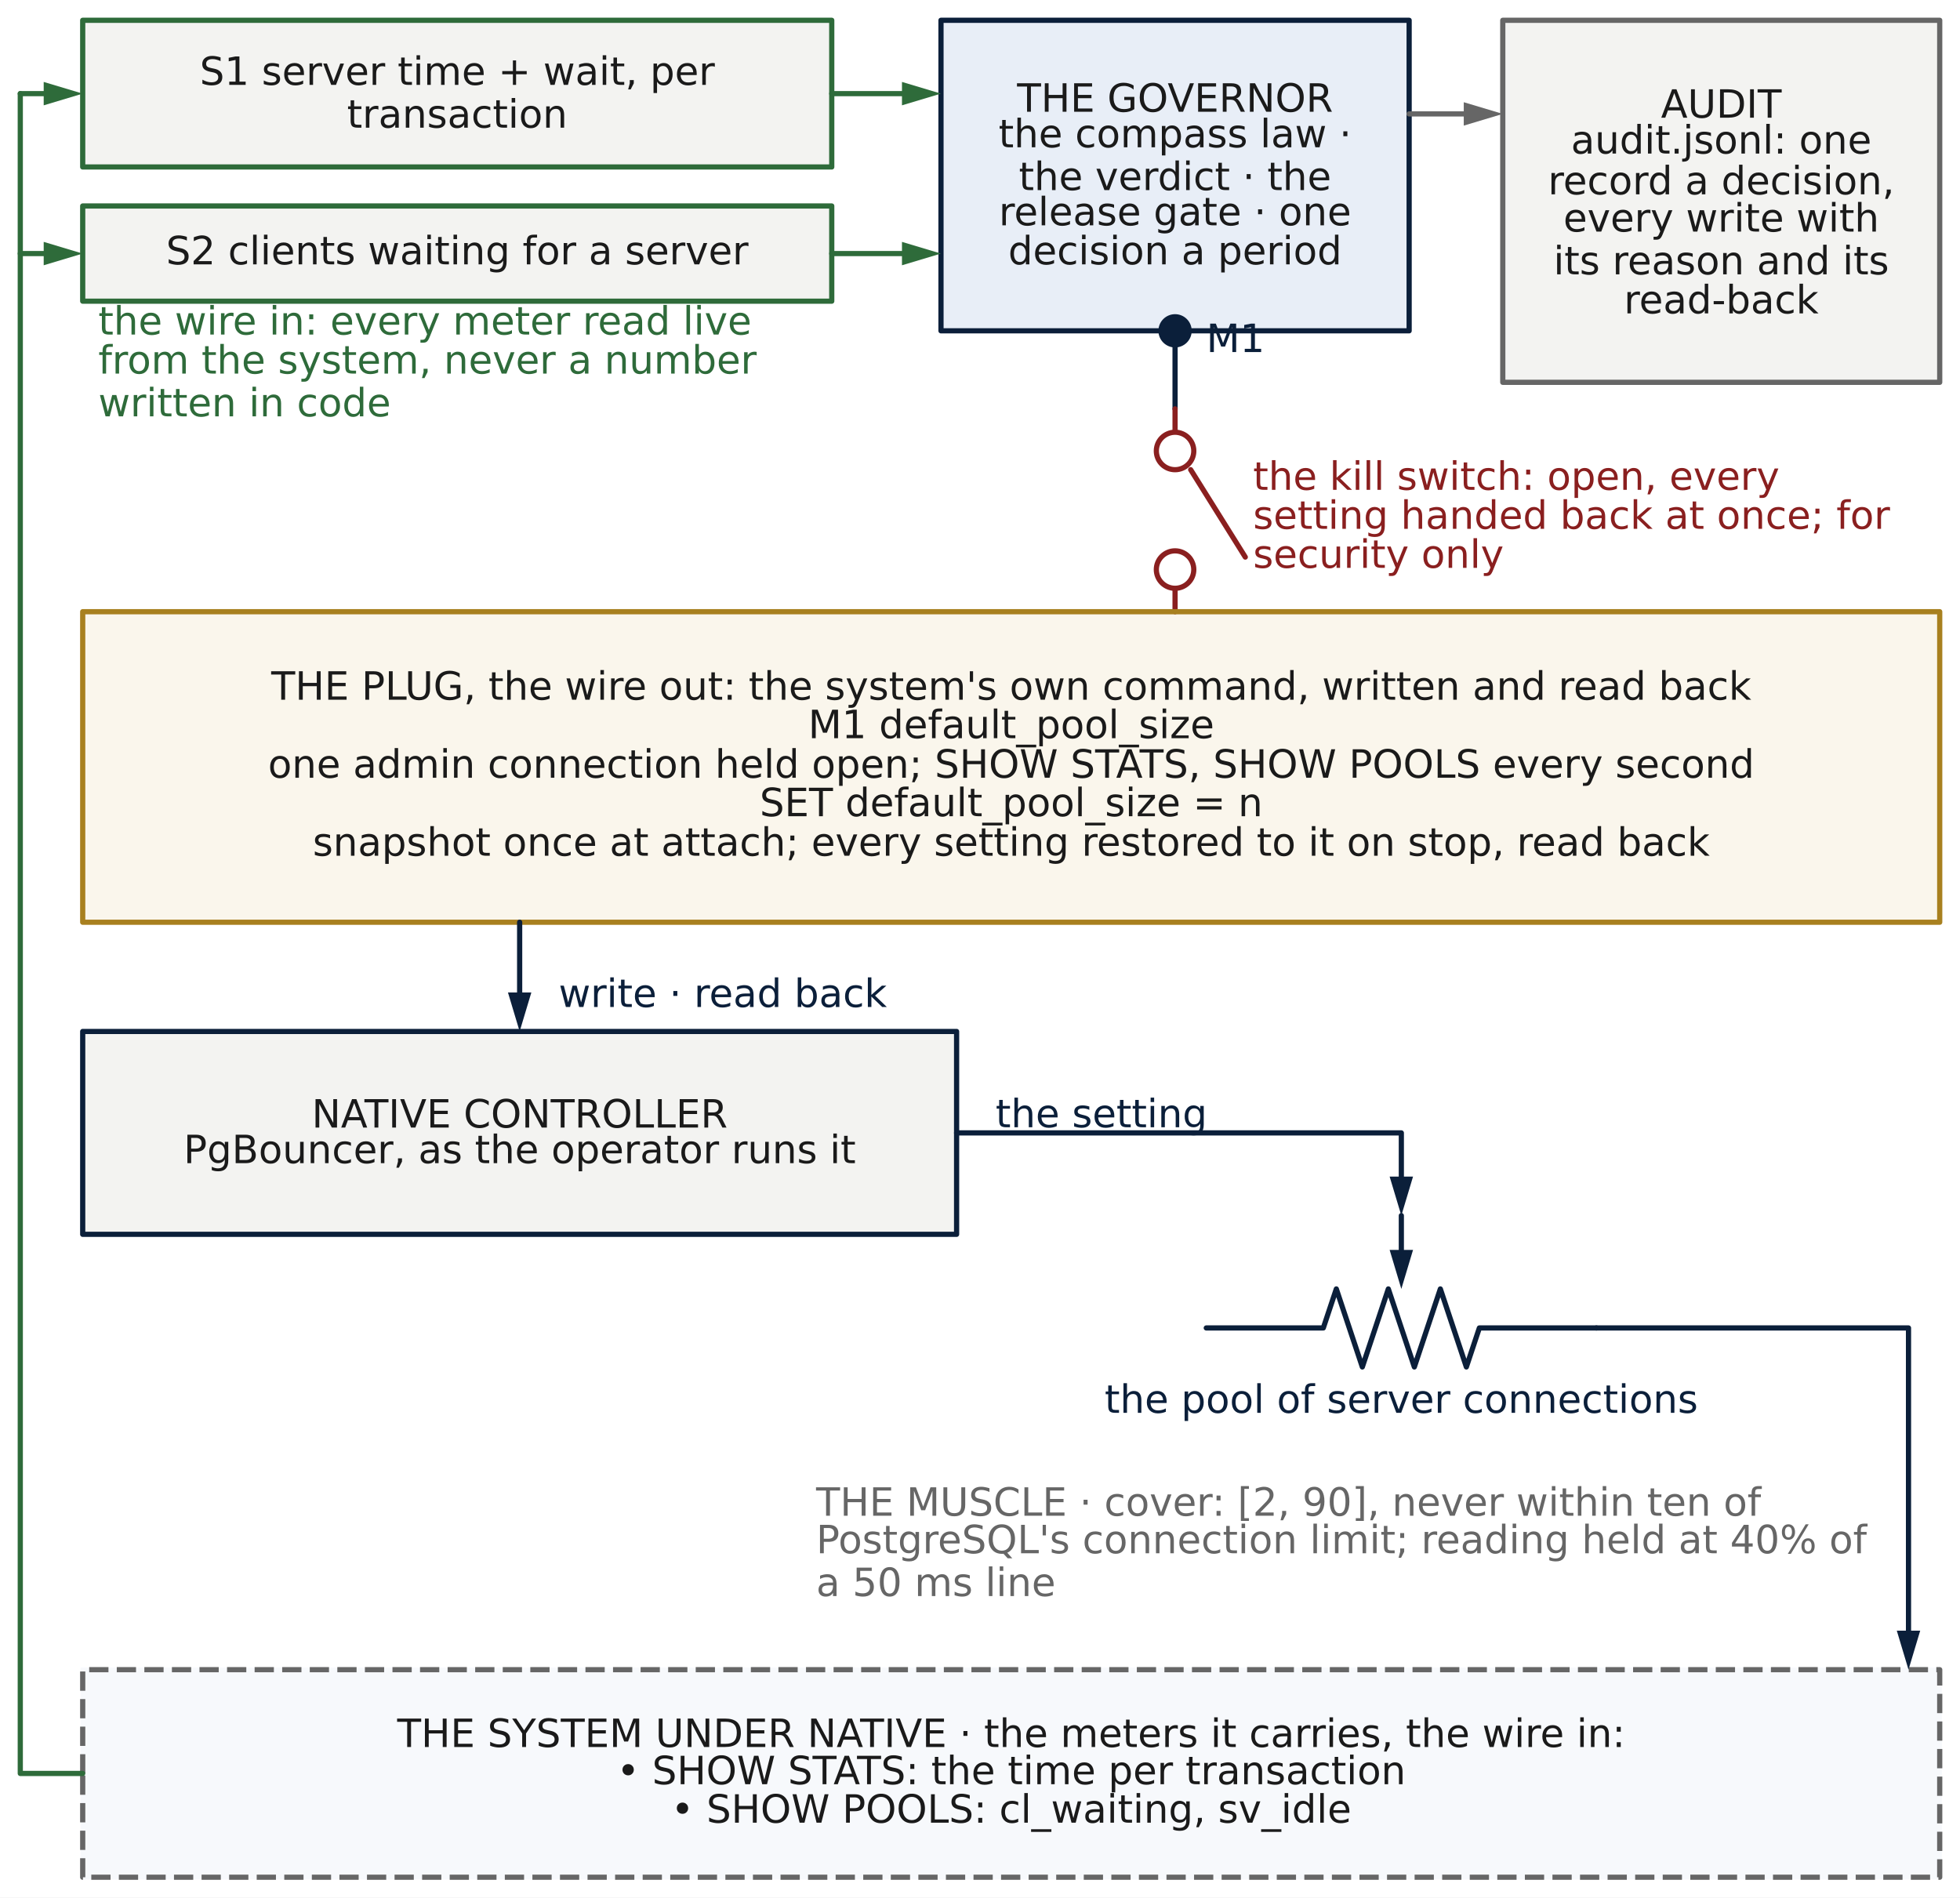
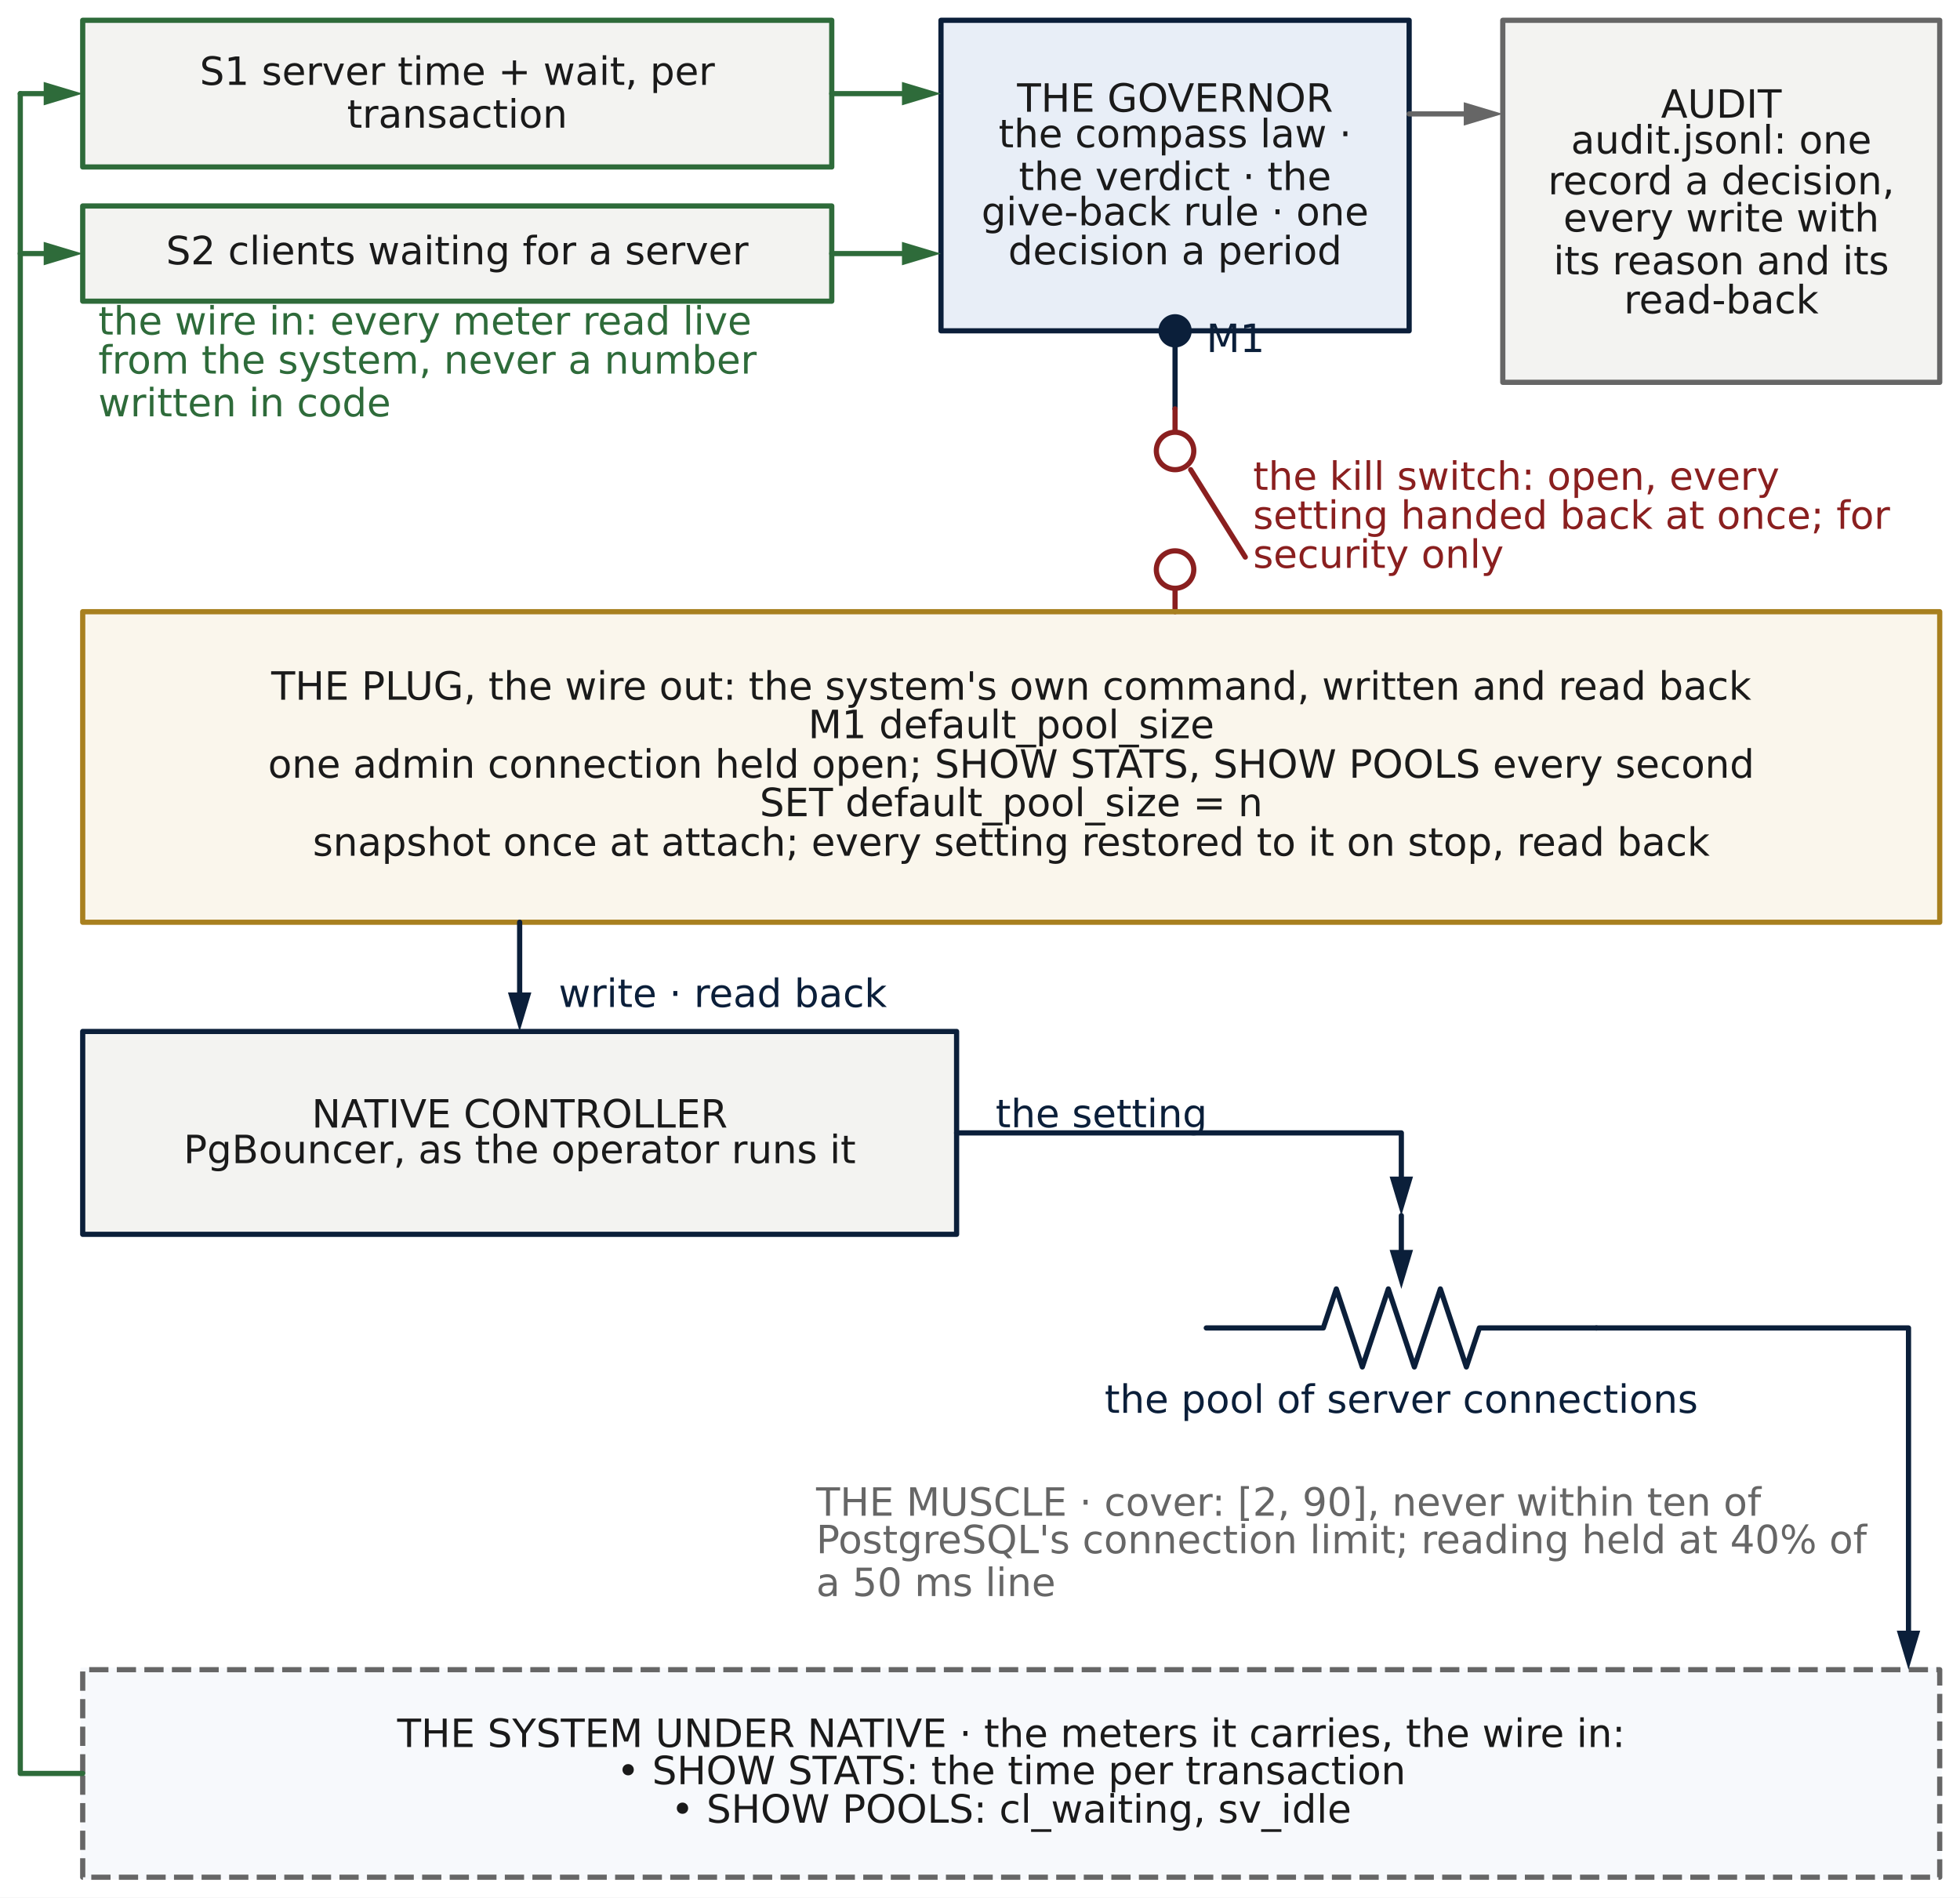
<svg xmlns="http://www.w3.org/2000/svg" width="452.16pt" height="437.76pt" viewBox="0 0 452.16 437.76" version="1.1">
  <defs>
    <style type="text/css">*{stroke-linejoin: round; stroke-linecap: butt}</style>
  </defs>
  <g id="figure_1">
    <g id="patch_1">
      <path d="M 0 437.76  L 452.16 437.76  L 452.16 0  L 0 0  z " style="fill: #ffffff" />
    </g>
    <g id="axes_1">
      <g id="patch_2">
-         <path d="M 217.08 40.5  L 217.08 4.68  L 325.08 4.68  L 325.08 76.32  L 217.08 76.32  z " clip-path="url(#pb3f2cc7c75)" style="fill: #e8eef7; stroke: #e8eef7; stroke-linejoin: miter" />
+         <path d="M 217.08 40.5  L 217.08 4.68  L 325.08 4.68  L 325.08 76.32  L 217.08 76.32  z " clip-path="url(#p08aeda84f5)" style="fill: #e8eef7; stroke: #e8eef7; stroke-linejoin: miter" />
      </g>
      <g id="patch_3">
-         <path d="M 19.08 21.6  L 19.08 4.68  L 191.88 4.68  L 191.88 38.52  L 19.08 38.52  z " clip-path="url(#pb3f2cc7c75)" style="fill: #f3f3f1; stroke: #f3f3f1; stroke-linejoin: miter" />
+         <path d="M 19.08 21.6  L 19.08 4.68  L 191.88 4.68  L 191.88 38.52  L 19.08 38.52  z " clip-path="url(#p08aeda84f5)" style="fill: #f3f3f1; stroke: #f3f3f1; stroke-linejoin: miter" />
      </g>
      <g id="patch_4">
-         <path d="M 19.08 58.5  L 19.08 47.52  L 191.88 47.52  L 191.88 69.48  L 19.08 69.48  z " clip-path="url(#pb3f2cc7c75)" style="fill: #f3f3f1; stroke: #f3f3f1; stroke-linejoin: miter" />
+         <path d="M 19.08 58.5  L 19.08 47.52  L 191.88 47.52  L 191.88 69.48  L 19.08 69.48  z " clip-path="url(#p08aeda84f5)" style="fill: #f3f3f1; stroke: #f3f3f1; stroke-linejoin: miter" />
      </g>
      <g id="patch_5">
-         <path d="M 346.68 46.44  L 346.68 4.68  L 447.48 4.68  L 447.48 88.2  L 346.68 88.2  z " clip-path="url(#pb3f2cc7c75)" style="fill: #f3f3f1; stroke: #f3f3f1; stroke-linejoin: miter" />
+         <path d="M 346.68 46.44  L 346.68 4.68  L 447.48 4.68  L 447.48 88.2  L 346.68 88.2  z " clip-path="url(#p08aeda84f5)" style="fill: #f3f3f1; stroke: #f3f3f1; stroke-linejoin: miter" />
      </g>
      <g id="patch_6">
-         <path d="M 19.08 176.94  L 19.08 141.12  L 447.48 141.12  L 447.48 212.76  L 19.08 212.76  z " clip-path="url(#pb3f2cc7c75)" style="fill: #faf6ec; stroke: #faf6ec; stroke-linejoin: miter" />
+         <path d="M 19.08 176.94  L 19.08 141.12  L 447.48 141.12  L 447.48 212.76  L 19.08 212.76  z " clip-path="url(#p08aeda84f5)" style="fill: #faf6ec; stroke: #faf6ec; stroke-linejoin: miter" />
      </g>
      <g id="patch_7">
-         <path d="M 19.08 261.36  L 19.08 237.96  L 220.68 237.96  L 220.68 284.76  L 19.08 284.76  z " clip-path="url(#pb3f2cc7c75)" style="fill: #f3f3f1; stroke: #f3f3f1; stroke-linejoin: miter" />
+         <path d="M 19.08 261.36  L 19.08 237.96  L 220.68 237.96  L 220.68 284.76  L 19.08 284.76  z " clip-path="url(#p08aeda84f5)" style="fill: #f3f3f1; stroke: #f3f3f1; stroke-linejoin: miter" />
      </g>
      <g id="patch_8">
-         <path d="M 19.08 409.14  L 19.08 385.2  L 447.48 385.2  L 447.48 433.08  L 19.08 433.08  z " clip-path="url(#pb3f2cc7c75)" style="fill: #f7f9fc; stroke: #f7f9fc; stroke-linejoin: miter" />
+         <path d="M 19.08 409.14  L 19.08 385.2  L 447.48 385.2  L 447.48 433.08  L 19.08 433.08  z " clip-path="url(#p08aeda84f5)" style="fill: #f7f9fc; stroke: #f7f9fc; stroke-linejoin: miter" />
      </g>
      <g id="line2d_1">
-         <path d="M 217.08 40.5  L 217.08 4.68  L 325.08 4.68  L 325.08 76.32  L 217.08 76.32  L 217.08 40.5  " clip-path="url(#pb3f2cc7c75)" style="fill: none; stroke: #0b1f3a; stroke-width: 1.2; stroke-linecap: round" />
+         <path d="M 217.08 40.5  L 217.08 4.68  L 325.08 4.68  L 325.08 76.32  L 217.08 76.32  L 217.08 40.5  " clip-path="url(#p08aeda84f5)" style="fill: none; stroke: #0b1f3a; stroke-width: 1.2; stroke-linecap: round" />
      </g>
      <g id="line2d_2">
-         <path d="M 19.08 21.6  L 19.08 4.68  L 191.88 4.68  L 191.88 38.52  L 19.08 38.52  L 19.08 21.6  " clip-path="url(#pb3f2cc7c75)" style="fill: none; stroke: #2e6b3a; stroke-width: 1.2; stroke-linecap: round" />
+         <path d="M 19.08 21.6  L 19.08 4.68  L 191.88 4.68  L 191.88 38.52  L 19.08 38.52  L 19.08 21.6  " clip-path="url(#p08aeda84f5)" style="fill: none; stroke: #2e6b3a; stroke-width: 1.2; stroke-linecap: round" />
      </g>
      <g id="line2d_3">
-         <path d="M 191.88 21.6  L 208.08 21.6  " clip-path="url(#pb3f2cc7c75)" style="fill: none; stroke: #2e6b3a; stroke-width: 1.2; stroke-linecap: round" />
+         <path d="M 191.88 21.6  L 208.08 21.6  " clip-path="url(#p08aeda84f5)" style="fill: none; stroke: #2e6b3a; stroke-width: 1.2; stroke-linecap: round" />
      </g>
      <g id="patch_9">
-         <path d="M 208.08 18.9  L 217.08 21.6  L 208.08 24.3  z " clip-path="url(#pb3f2cc7c75)" style="fill: #2e6b3a" />
+         <path d="M 208.08 18.9  L 217.08 21.6  L 208.08 24.3  z " clip-path="url(#p08aeda84f5)" style="fill: #2e6b3a" />
      </g>
      <g id="line2d_4">
-         <path d="M 19.08 58.5  L 19.08 47.52  L 191.88 47.52  L 191.88 69.48  L 19.08 69.48  L 19.08 58.5  " clip-path="url(#pb3f2cc7c75)" style="fill: none; stroke: #2e6b3a; stroke-width: 1.2; stroke-linecap: round" />
+         <path d="M 19.08 58.5  L 19.08 47.52  L 191.88 47.52  L 191.88 69.48  L 19.08 69.48  L 19.08 58.5  " clip-path="url(#p08aeda84f5)" style="fill: none; stroke: #2e6b3a; stroke-width: 1.2; stroke-linecap: round" />
      </g>
      <g id="line2d_5">
-         <path d="M 191.88 58.5  L 208.08 58.5  " clip-path="url(#pb3f2cc7c75)" style="fill: none; stroke: #2e6b3a; stroke-width: 1.2; stroke-linecap: round" />
+         <path d="M 191.88 58.5  L 208.08 58.5  " clip-path="url(#p08aeda84f5)" style="fill: none; stroke: #2e6b3a; stroke-width: 1.2; stroke-linecap: round" />
      </g>
      <g id="patch_10">
-         <path d="M 208.08 55.8  L 217.08 58.5  L 208.08 61.2  z " clip-path="url(#pb3f2cc7c75)" style="fill: #2e6b3a" />
+         <path d="M 208.08 55.8  L 217.08 58.5  L 208.08 61.2  z " clip-path="url(#p08aeda84f5)" style="fill: #2e6b3a" />
      </g>
      <g id="line2d_6">
-         <path d="M 346.68 46.44  L 346.68 4.68  L 447.48 4.68  L 447.48 88.2  L 346.68 88.2  L 346.68 46.44  " clip-path="url(#pb3f2cc7c75)" style="fill: none; stroke: #666666; stroke-width: 1.2; stroke-linecap: round" />
+         <path d="M 346.68 46.44  L 346.68 4.68  L 447.48 4.68  L 447.48 88.2  L 346.68 88.2  L 346.68 46.44  " clip-path="url(#p08aeda84f5)" style="fill: none; stroke: #666666; stroke-width: 1.2; stroke-linecap: round" />
      </g>
      <g id="line2d_7">
-         <path d="M 325.08 26.28  L 337.68 26.28  " clip-path="url(#pb3f2cc7c75)" style="fill: none; stroke: #666666; stroke-width: 1.2; stroke-linecap: round" />
+         <path d="M 325.08 26.28  L 337.68 26.28  " clip-path="url(#p08aeda84f5)" style="fill: none; stroke: #666666; stroke-width: 1.2; stroke-linecap: round" />
      </g>
      <g id="patch_11">
-         <path d="M 337.68 23.58  L 346.68 26.28  L 337.68 28.98  z " clip-path="url(#pb3f2cc7c75)" style="fill: #666666" />
+         <path d="M 337.68 23.58  L 346.68 26.28  L 337.68 28.98  z " clip-path="url(#p08aeda84f5)" style="fill: #666666" />
      </g>
      <g id="line2d_8">
-         <path d="M 271.08 76.32  L 271.08 85.32  L 271.08 94.32  " clip-path="url(#pb3f2cc7c75)" style="fill: none; stroke: #0b1f3a; stroke-width: 1.2; stroke-linecap: round" />
+         <path d="M 271.08 76.32  L 271.08 85.32  L 271.08 94.32  " clip-path="url(#p08aeda84f5)" style="fill: none; stroke: #0b1f3a; stroke-width: 1.2; stroke-linecap: round" />
      </g>
      <g id="line2d_9">
-         <path d="M 271.08 94.32  L 271.08 99.72  M 274.68 108.36  L 287.28 128.52  M 271.08 135.72  L 271.08 141.12  " clip-path="url(#pb3f2cc7c75)" style="fill: none; stroke: #8a1f1f; stroke-width: 1.2; stroke-linecap: round" />
+         <path d="M 271.08 94.32  L 271.08 99.72  M 274.68 108.36  L 287.28 128.52  M 271.08 135.72  L 271.08 141.12  " clip-path="url(#p08aeda84f5)" style="fill: none; stroke: #8a1f1f; stroke-width: 1.2; stroke-linecap: round" />
      </g>
      <g id="line2d_10">
-         <path d="M 19.08 176.94  L 19.08 141.12  L 447.48 141.12  L 447.48 212.76  L 19.08 212.76  L 19.08 176.94  " clip-path="url(#pb3f2cc7c75)" style="fill: none; stroke: #a8801f; stroke-width: 1.2; stroke-linecap: round" />
+         <path d="M 19.08 176.94  L 19.08 141.12  L 447.48 141.12  L 447.48 212.76  L 19.08 212.76  L 19.08 176.94  " clip-path="url(#p08aeda84f5)" style="fill: none; stroke: #a8801f; stroke-width: 1.2; stroke-linecap: round" />
      </g>
      <g id="line2d_11">
-         <path d="M 19.08 261.36  L 19.08 237.96  L 220.68 237.96  L 220.68 284.76  L 19.08 284.76  L 19.08 261.36  " clip-path="url(#pb3f2cc7c75)" style="fill: none; stroke: #0b1f3a; stroke-width: 1.2; stroke-linecap: round" />
+         <path d="M 19.08 261.36  L 19.08 237.96  L 220.68 237.96  L 220.68 284.76  L 19.08 284.76  L 19.08 261.36  " clip-path="url(#p08aeda84f5)" style="fill: none; stroke: #0b1f3a; stroke-width: 1.2; stroke-linecap: round" />
      </g>
      <g id="line2d_12">
-         <path d="M 119.88 212.76  L 119.88 228.96  " clip-path="url(#pb3f2cc7c75)" style="fill: none; stroke: #0b1f3a; stroke-width: 1.2; stroke-linecap: round" />
+         <path d="M 119.88 212.76  L 119.88 228.96  " clip-path="url(#p08aeda84f5)" style="fill: none; stroke: #0b1f3a; stroke-width: 1.2; stroke-linecap: round" />
      </g>
      <g id="patch_12">
-         <path d="M 122.58 228.96  L 119.88 237.96  L 117.18 228.96  z " clip-path="url(#pb3f2cc7c75)" style="fill: #0b1f3a" />
+         <path d="M 122.58 228.96  L 119.88 237.96  L 117.18 228.96  z " clip-path="url(#p08aeda84f5)" style="fill: #0b1f3a" />
      </g>
      <g id="line2d_13">
-         <path d="M 278.28 306.36  L 305.28 306.36  L 308.28 297.36  L 314.28 315.36  L 320.28 297.36  L 326.28 315.36  L 332.28 297.36  L 338.28 315.36  L 341.28 306.36  L 368.28 306.36  " clip-path="url(#pb3f2cc7c75)" style="fill: none; stroke: #0b1f3a; stroke-width: 1.2; stroke-linecap: round" />
+         <path d="M 278.28 306.36  L 305.28 306.36  L 308.28 297.36  L 314.28 315.36  L 320.28 297.36  L 326.28 315.36  L 332.28 297.36  L 338.28 315.36  L 341.28 306.36  L 368.28 306.36  " clip-path="url(#p08aeda84f5)" style="fill: none; stroke: #0b1f3a; stroke-width: 1.2; stroke-linecap: round" />
      </g>
      <g id="line2d_14">
-         <path d="M 323.28 280.44  L 323.28 288.36  " clip-path="url(#pb3f2cc7c75)" style="fill: none; stroke: #0b1f3a; stroke-width: 1.2; stroke-linecap: round" />
+         <path d="M 323.28 280.44  L 323.28 288.36  " clip-path="url(#p08aeda84f5)" style="fill: none; stroke: #0b1f3a; stroke-width: 1.2; stroke-linecap: round" />
      </g>
      <g id="patch_13">
-         <path d="M 325.98 288.36  L 323.28 297.36  L 320.58 288.36  z " clip-path="url(#pb3f2cc7c75)" style="fill: #0b1f3a" />
+         <path d="M 325.98 288.36  L 323.28 297.36  L 320.58 288.36  z " clip-path="url(#p08aeda84f5)" style="fill: #0b1f3a" />
      </g>
      <g id="line2d_15">
-         <path d="M 220.68 261.36  L 323.28 261.36  L 323.28 271.44  " clip-path="url(#pb3f2cc7c75)" style="fill: none; stroke: #0b1f3a; stroke-width: 1.2; stroke-linecap: round" />
+         <path d="M 220.68 261.36  L 323.28 261.36  L 323.28 271.44  " clip-path="url(#p08aeda84f5)" style="fill: none; stroke: #0b1f3a; stroke-width: 1.2; stroke-linecap: round" />
      </g>
      <g id="patch_14">
-         <path d="M 325.98 271.44  L 323.28 280.44  L 320.58 271.44  z " clip-path="url(#pb3f2cc7c75)" style="fill: #0b1f3a" />
+         <path d="M 325.98 271.44  L 323.28 280.44  L 320.58 271.44  z " clip-path="url(#p08aeda84f5)" style="fill: #0b1f3a" />
      </g>
      <g id="line2d_16">
-         <path d="M 19.08 409.14  L 19.08 385.2  L 447.48 385.2  L 447.48 433.08  L 19.08 433.08  L 19.08 409.14  " clip-path="url(#pb3f2cc7c75)" style="fill: none; stroke-dasharray: 4.44,1.92; stroke-dashoffset: 0; stroke: #666666; stroke-width: 1.2" />
+         <path d="M 19.08 409.14  L 19.08 385.2  L 447.48 385.2  L 447.48 433.08  L 19.08 433.08  L 19.08 409.14  " clip-path="url(#p08aeda84f5)" style="fill: none; stroke-dasharray: 4.44,1.92; stroke-dashoffset: 0; stroke: #666666; stroke-width: 1.2" />
      </g>
      <g id="line2d_17">
-         <path d="M 368.28 306.36  L 440.28 306.36  L 440.28 376.2  " clip-path="url(#pb3f2cc7c75)" style="fill: none; stroke: #0b1f3a; stroke-width: 1.2; stroke-linecap: round" />
+         <path d="M 368.28 306.36  L 440.28 306.36  L 440.28 376.2  " clip-path="url(#p08aeda84f5)" style="fill: none; stroke: #0b1f3a; stroke-width: 1.2; stroke-linecap: round" />
      </g>
      <g id="patch_15">
-         <path d="M 442.98 376.2  L 440.28 385.2  L 437.58 376.2  z " clip-path="url(#pb3f2cc7c75)" style="fill: #0b1f3a" />
+         <path d="M 442.98 376.2  L 440.28 385.2  L 437.58 376.2  z " clip-path="url(#p08aeda84f5)" style="fill: #0b1f3a" />
      </g>
      <g id="line2d_18">
-         <path d="M 19.08 409.14  L 4.68 409.14  L 4.68 21.6  " clip-path="url(#pb3f2cc7c75)" style="fill: none; stroke: #2e6b3a; stroke-width: 1.2; stroke-linecap: round" />
+         <path d="M 19.08 409.14  L 4.68 409.14  L 4.68 21.6  " clip-path="url(#p08aeda84f5)" style="fill: none; stroke: #2e6b3a; stroke-width: 1.2; stroke-linecap: round" />
      </g>
      <g id="line2d_19">
-         <path d="M 4.68 21.6  L 10.08 21.6  " clip-path="url(#pb3f2cc7c75)" style="fill: none; stroke: #2e6b3a; stroke-width: 1.2; stroke-linecap: round" />
+         <path d="M 4.68 21.6  L 10.08 21.6  " clip-path="url(#p08aeda84f5)" style="fill: none; stroke: #2e6b3a; stroke-width: 1.2; stroke-linecap: round" />
      </g>
      <g id="patch_16">
-         <path d="M 10.08 18.9  L 19.08 21.6  L 10.08 24.3  z " clip-path="url(#pb3f2cc7c75)" style="fill: #2e6b3a" />
+         <path d="M 10.08 18.9  L 19.08 21.6  L 10.08 24.3  z " clip-path="url(#p08aeda84f5)" style="fill: #2e6b3a" />
      </g>
      <g id="line2d_20">
-         <path d="M 4.68 58.5  L 10.08 58.5  " clip-path="url(#pb3f2cc7c75)" style="fill: none; stroke: #2e6b3a; stroke-width: 1.2; stroke-linecap: round" />
+         <path d="M 4.68 58.5  L 10.08 58.5  " clip-path="url(#p08aeda84f5)" style="fill: none; stroke: #2e6b3a; stroke-width: 1.2; stroke-linecap: round" />
      </g>
      <g id="patch_17">
-         <path d="M 10.08 55.8  L 19.08 58.5  L 10.08 61.2  z " clip-path="url(#pb3f2cc7c75)" style="fill: #2e6b3a" />
+         <path d="M 10.08 55.8  L 19.08 58.5  L 10.08 61.2  z " clip-path="url(#p08aeda84f5)" style="fill: #2e6b3a" />
      </g>
      <g id="text_1">
        <text style="font-size: 9px; font-family: 'DejaVu Sans'; fill: #1a1a1a" transform="translate(234.6391 25.77586)">THE GOVERNOR</text>
        <text style="font-size: 9px; font-family: 'DejaVu Sans'; fill: #1a1a1a" transform="translate(230.3726 33.98344)">the compass law ·</text>
        <text style="font-size: 9px; font-family: 'DejaVu Sans'; fill: #1a1a1a" transform="translate(235.0406 43.85531)">the verdict · the</text>
-         <text style="font-size: 9px; font-family: 'DejaVu Sans'; fill: #1a1a1a" transform="translate(230.4281 51.98344)">release gate · one</text>
+         <text style="font-size: 9px; font-family: 'DejaVu Sans'; fill: #1a1a1a" transform="translate(226.407 51.98344)">give-back rule · one</text>
        <text style="font-size: 9px; font-family: 'DejaVu Sans'; fill: #1a1a1a" transform="translate(232.5762 60.98344)">decision a period</text>
      </g>
      <g id="text_2">
        <text style="font-size: 9px; font-family: 'DejaVu Sans'; fill: #1a1a1a" transform="translate(46.06875 19.58344)">S1 server time + wait, per</text>
        <text style="font-size: 9px; font-family: 'DejaVu Sans'; fill: #1a1a1a" transform="translate(80.06063 29.45531)">transaction</text>
      </g>
      <g id="text_3">
        <text style="font-size: 9px; font-family: 'DejaVu Sans'; text-anchor: middle; fill: #1a1a1a" x="105.48" y="60.983" transform="rotate(-0 105.48 60.98344)">S2 clients waiting for a server</text>
      </g>
      <g id="text_4">
        <text style="font-size: 9px; font-family: 'DejaVu Sans'; fill: #1a1a1a" transform="translate(383.1673 27.1568)">AUDIT</text>
        <text style="font-size: 9px; font-family: 'DejaVu Sans'; fill: #1a1a1a" transform="translate(362.3991 35.42344)">audit.jsonl: one</text>
        <text style="font-size: 9px; font-family: 'DejaVu Sans'; fill: #1a1a1a" transform="translate(357.1066 44.83617)">record a decision,</text>
        <text style="font-size: 9px; font-family: 'DejaVu Sans'; fill: #1a1a1a" transform="translate(360.6455 53.42344)">every write with</text>
        <text style="font-size: 9px; font-family: 'DejaVu Sans'; fill: #1a1a1a" transform="translate(358.3793 63.29531)">its reason and its</text>
        <text style="font-size: 9px; font-family: 'DejaVu Sans'; fill: #1a1a1a" transform="translate(374.6278 72.29531)">read-back</text>
      </g>
      <g id="text_5">
        <text style="font-size: 9px; font-family: 'DejaVu Sans'; fill: #2e6b3a" transform="translate(22.68 77.18344)">the wire in: every meter read live</text>
        <text style="font-size: 9px; font-family: 'DejaVu Sans'; fill: #2e6b3a" transform="translate(22.68 86.18344)">from the system, never a number</text>
        <text style="font-size: 9px; font-family: 'DejaVu Sans'; fill: #2e6b3a" transform="translate(22.68 96.05531)">written in code</text>
      </g>
      <g id="text_6">
        <text style="font-size: 9px; font-family: 'DejaVu Sans'; text-anchor: start; fill: #0b1f3a" x="278.28" y="81.221" transform="rotate(-0 278.28 81.22078)">M1</text>
      </g>
      <g id="patch_18">
-         <path d="M 271.08 108.36  C 272.226 108.36 273.325 107.905 274.135 107.095  C 274.945 106.285 275.4 105.186 275.4 104.04  C 275.4 102.894 274.945 101.795 274.135 100.985  C 273.325 100.175 272.226 99.72 271.08 99.72  C 269.934 99.72 268.835 100.175 268.025 100.985  C 267.215 101.795 266.76 102.894 266.76 104.04  C 266.76 105.186 267.215 106.285 268.025 107.095  C 268.835 107.905 269.934 108.36 271.08 108.36  z " clip-path="url(#pb3f2cc7c75)" style="fill: #ffffff; stroke: #8a1f1f; stroke-width: 1.2; stroke-linejoin: miter" />
+         <path d="M 271.08 108.36  C 272.226 108.36 273.325 107.905 274.135 107.095  C 274.945 106.285 275.4 105.186 275.4 104.04  C 275.4 102.894 274.945 101.795 274.135 100.985  C 273.325 100.175 272.226 99.72 271.08 99.72  C 269.934 99.72 268.835 100.175 268.025 100.985  C 267.215 101.795 266.76 102.894 266.76 104.04  C 266.76 105.186 267.215 106.285 268.025 107.095  C 268.835 107.905 269.934 108.36 271.08 108.36  z " clip-path="url(#p08aeda84f5)" style="fill: #ffffff; stroke: #8a1f1f; stroke-width: 1.2; stroke-linejoin: miter" />
      </g>
      <g id="patch_19">
-         <path d="M 271.08 135.72  C 272.226 135.72 273.325 135.265 274.135 134.455  C 274.945 133.645 275.4 132.546 275.4 131.4  C 275.4 130.254 274.945 129.155 274.135 128.345  C 273.325 127.535 272.226 127.08 271.08 127.08  C 269.934 127.08 268.835 127.535 268.025 128.345  C 267.215 129.155 266.76 130.254 266.76 131.4  C 266.76 132.546 267.215 133.645 268.025 134.455  C 268.835 135.265 269.934 135.72 271.08 135.72  z " clip-path="url(#pb3f2cc7c75)" style="fill: #ffffff; stroke: #8a1f1f; stroke-width: 1.2; stroke-linejoin: miter" />
+         <path d="M 271.08 135.72  C 272.226 135.72 273.325 135.265 274.135 134.455  C 274.945 133.645 275.4 132.546 275.4 131.4  C 275.4 130.254 274.945 129.155 274.135 128.345  C 273.325 127.535 272.226 127.08 271.08 127.08  C 269.934 127.08 268.835 127.535 268.025 128.345  C 267.215 129.155 266.76 130.254 266.76 131.4  C 266.76 132.546 267.215 133.645 268.025 134.455  C 268.835 135.265 269.934 135.72 271.08 135.72  z " clip-path="url(#p08aeda84f5)" style="fill: #ffffff; stroke: #8a1f1f; stroke-width: 1.2; stroke-linejoin: miter" />
      </g>
      <g id="text_7">
        <text style="font-size: 9px; font-family: 'DejaVu Sans'; fill: #8a1f1f" transform="translate(289.08 113.0034)">the kill switch: open, every</text>
        <text style="font-size: 9px; font-family: 'DejaVu Sans'; fill: #8a1f1f" transform="translate(289.08 122.0034)">setting handed back at once; for</text>
        <text style="font-size: 9px; font-family: 'DejaVu Sans'; fill: #8a1f1f" transform="translate(289.08 131.0034)">security only</text>
      </g>
      <g id="text_8">
        <text style="font-size: 9px; font-family: 'DejaVu Sans'; fill: #1a1a1a" transform="translate(62.58023 161.4234)">THE PLUG, the wire out: the system's own command, written and read back</text>
        <text style="font-size: 9px; font-family: 'DejaVu Sans'; fill: #1a1a1a" transform="translate(186.4315 170.2983)">M1 default_pool_size</text>
        <text style="font-size: 9px; font-family: 'DejaVu Sans'; fill: #1a1a1a" transform="translate(61.82367 179.4234)">one admin connection held open; SHOW STATS, SHOW POOLS every second</text>
        <text style="font-size: 9px; font-family: 'DejaVu Sans'; fill: #1a1a1a" transform="translate(175.2455 188.2983)">SET default_pool_size = n</text>
        <text style="font-size: 9px; font-family: 'DejaVu Sans'; fill: #1a1a1a" transform="translate(72.15047 197.4234)">snapshot once at attach; every setting restored to it on stop, read back</text>
      </g>
      <g id="text_9">
        <text style="font-size: 9px; font-family: 'DejaVu Sans'; fill: #1a1a1a" transform="translate(71.90297 260.1359)">NATIVE CONTROLLER</text>
        <text style="font-size: 9px; font-family: 'DejaVu Sans'; fill: #1a1a1a" transform="translate(42.33797 268.3434)">PgBouncer, as the operator runs it</text>
      </g>
      <g id="text_10">
        <text style="font-size: 9px; font-family: 'DejaVu Sans'; text-anchor: start; fill: #0b1f3a" x="128.88" y="232.315" transform="rotate(-0 128.88 232.3153)">write · read back</text>
      </g>
      <g id="text_11">
        <text style="font-size: 9px; font-family: 'DejaVu Sans'; text-anchor: middle; fill: #0b1f3a" x="323.28" y="325.943" transform="rotate(-0 323.28 325.9434)">the pool of server connections</text>
      </g>
      <g id="text_12">
        <text style="font-size: 9px; font-family: 'DejaVu Sans'; text-anchor: start; fill: #0b1f3a" x="229.68" y="260.063" transform="rotate(-0 229.68 260.0634)">the setting</text>
      </g>
      <g id="text_13">
        <text style="font-size: 9px; font-family: 'DejaVu Sans'; fill: #666666" transform="translate(188.28 349.6859)">THE MUSCLE · cover: [2, 90], never within ten of</text>
        <text style="font-size: 9px; font-family: 'DejaVu Sans'; fill: #666666" transform="translate(188.28 358.3434)">PostgreSQL's connection limit; reading held at 40% of</text>
        <text style="font-size: 9px; font-family: 'DejaVu Sans'; fill: #666666" transform="translate(188.28 368.2153)">a 50 ms line</text>
      </g>
      <g id="text_14">
        <text style="font-size: 9px; font-family: 'DejaVu Sans'; fill: #1a1a1a" transform="translate(91.63898 403.0362)">THE SYSTEM UNDER NATIVE · the meters it carries, the wire in:</text>
        <text style="font-size: 9px; font-family: 'DejaVu Sans'; fill: #1a1a1a" transform="translate(142.2598 411.6234)">• SHOW STATS: the time per transaction</text>
        <text style="font-size: 9px; font-family: 'DejaVu Sans'; fill: #1a1a1a" transform="translate(154.7951 420.4983)">• SHOW POOLS: cl_waiting, sv_idle</text>
      </g>
      <g id="patch_20">
-         <path d="M 271.08 79.56  C 271.939 79.56 272.763 79.219 273.371 78.611  C 273.979 78.003 274.32 77.179 274.32 76.32  C 274.32 75.461 273.979 74.637 273.371 74.029  C 272.763 73.421 271.939 73.08 271.08 73.08  C 270.221 73.08 269.397 73.421 268.789 74.029  C 268.181 74.637 267.84 75.461 267.84 76.32  C 267.84 77.179 268.181 78.003 268.789 78.611  C 269.397 79.219 270.221 79.56 271.08 79.56  z " clip-path="url(#pb3f2cc7c75)" style="fill: #0b1f3a; stroke: #0b1f3a; stroke-width: 1.2; stroke-linejoin: miter" />
+         <path d="M 271.08 79.56  C 271.939 79.56 272.763 79.219 273.371 78.611  C 273.979 78.003 274.32 77.179 274.32 76.32  C 274.32 75.461 273.979 74.637 273.371 74.029  C 272.763 73.421 271.939 73.08 271.08 73.08  C 270.221 73.08 269.397 73.421 268.789 74.029  C 268.181 74.637 267.84 75.461 267.84 76.32  C 267.84 77.179 268.181 78.003 268.789 78.611  C 269.397 79.219 270.221 79.56 271.08 79.56  z " clip-path="url(#p08aeda84f5)" style="fill: #0b1f3a; stroke: #0b1f3a; stroke-width: 1.2; stroke-linejoin: miter" />
      </g>
    </g>
  </g>
  <defs>
-     <clipPath id="pb3f2cc7c75">
+     <clipPath id="p08aeda84f5">
      <rect x="0" y="-0" width="452.16" height="437.76" />
    </clipPath>
  </defs>
</svg>
